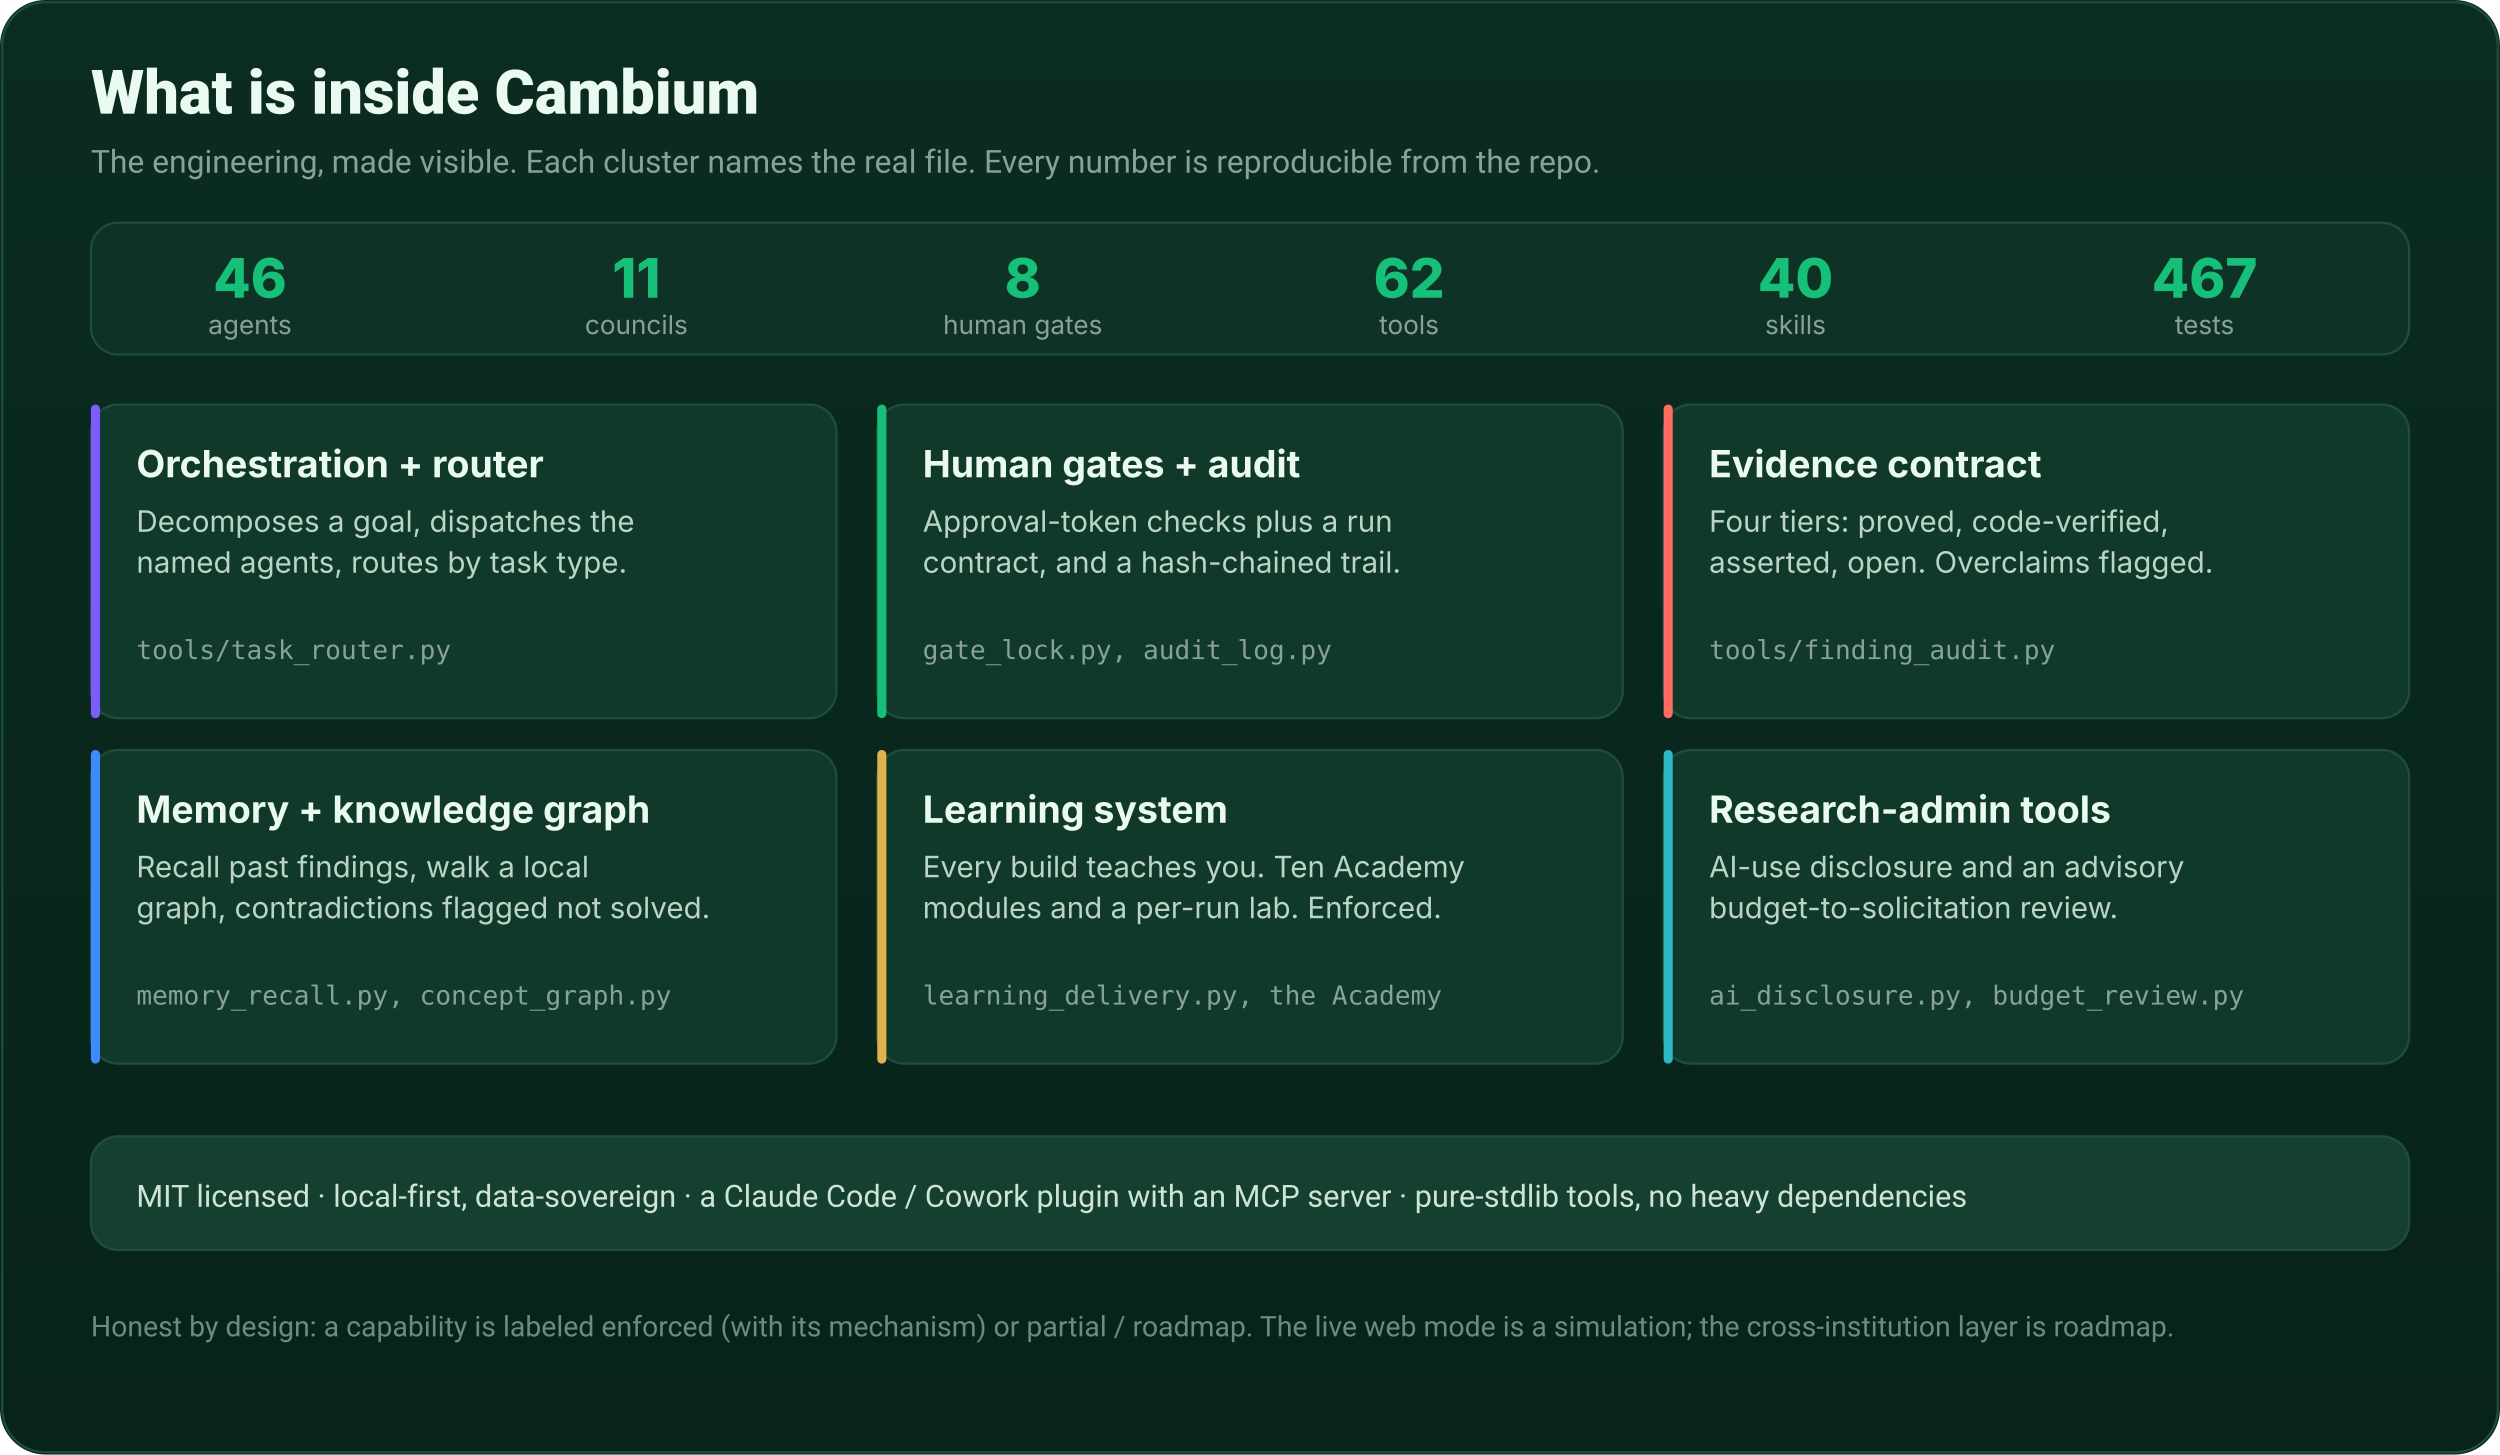
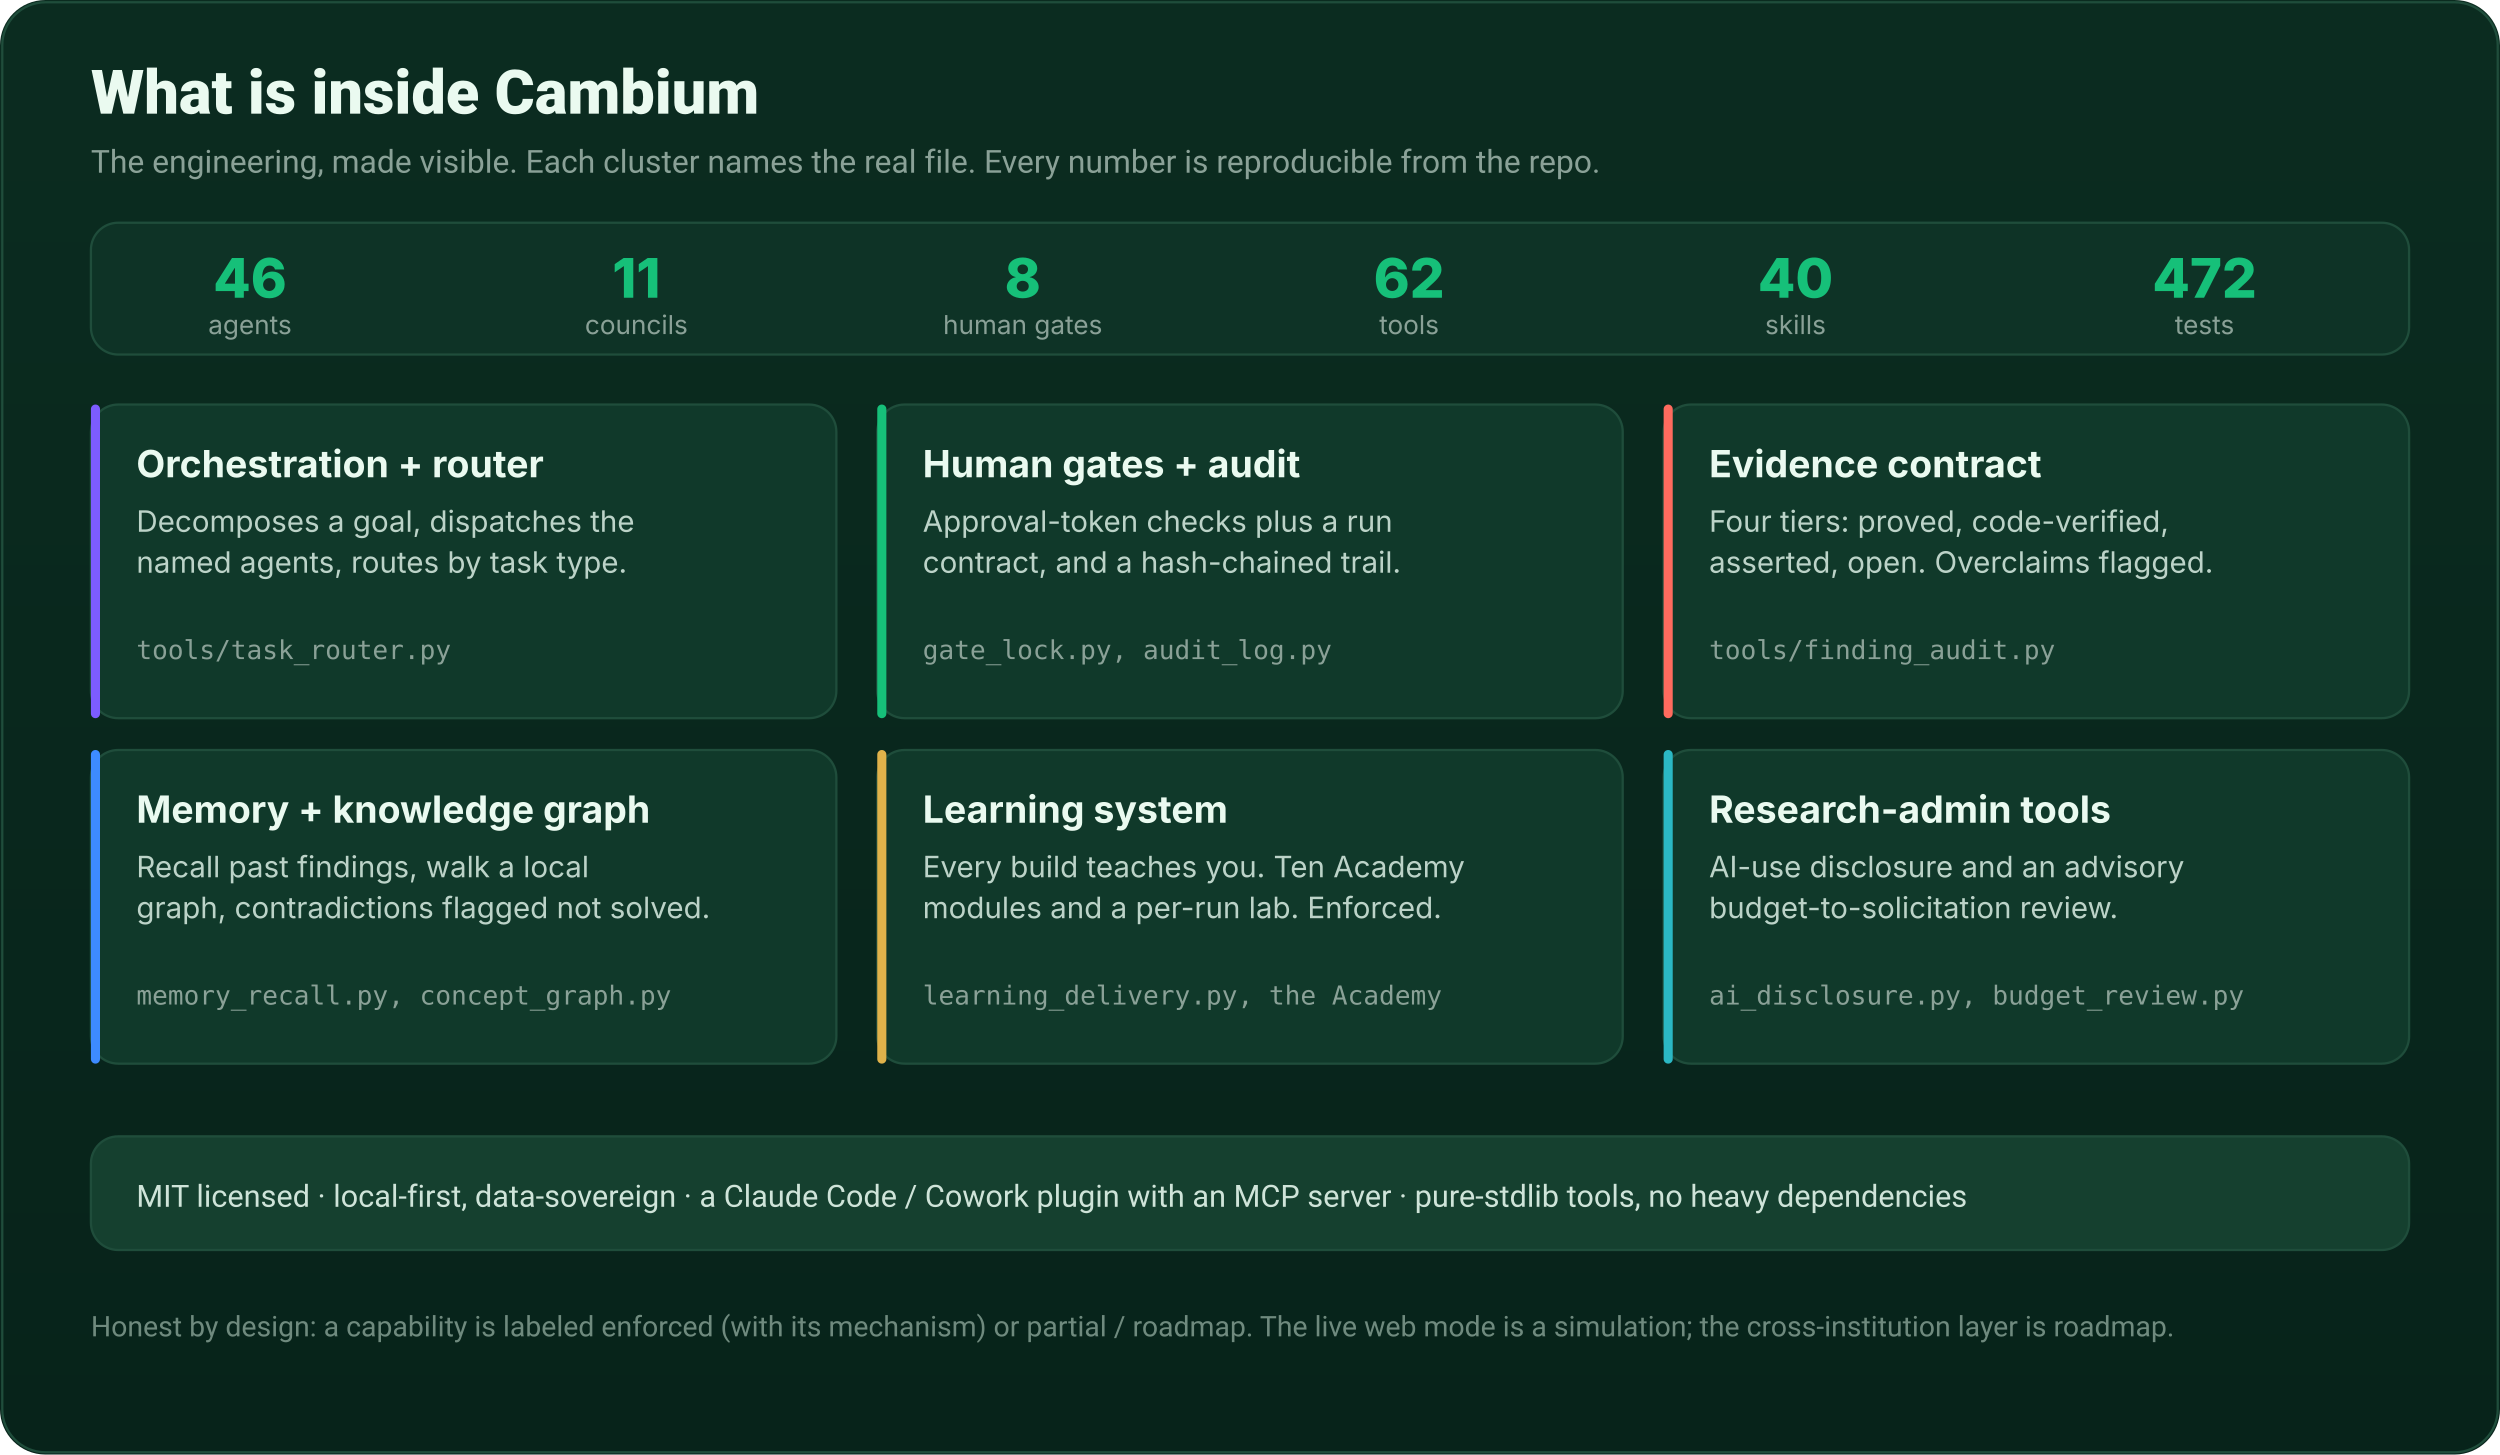
- <svg xmlns="http://www.w3.org/2000/svg" viewBox="0 0 1100 640" font-family="-apple-system,BlinkMacSystemFont,'Segoe UI',Roboto,Helvetica,Arial,sans-serif" role="img" aria-label="What is inside Cambium: capacity band (46 agents, 11 councils, 8 gates, 62 tools, 40 skills, 467 tests) and six engineering clusters: orchestration and router, human gates and audit, the evidence contract, memory and knowledge graph, the learning system, and research-administration tools, each naming its real file.">
+ <svg xmlns="http://www.w3.org/2000/svg" viewBox="0 0 1100 640" font-family="-apple-system,BlinkMacSystemFont,'Segoe UI',Roboto,Helvetica,Arial,sans-serif" role="img" aria-label="What is inside Cambium: capacity band (46 agents, 11 councils, 8 gates, 62 tools, 40 skills, 472 tests) and six engineering clusters: orchestration and router, human gates and audit, the evidence contract, memory and knowledge graph, the learning system, and research-administration tools, each naming its real file.">
  <defs>
    <linearGradient id="cbg" x1="0" y1="0" x2="0" y2="1">
      <stop offset="0%" stop-color="#0b2c20" />
      <stop offset="100%" stop-color="#07231a" />
    </linearGradient>
  </defs>
  <rect width="1100" height="640" rx="20" fill="url(#cbg)" />
  <rect x="1" y="1" width="1098" height="638" rx="19" fill="none" stroke="#1F4D3B" />
  <text x="40" y="50" font-size="27" font-weight="800" fill="#eafaf0">What is inside Cambium</text>
  <text x="40" y="76" font-size="14" fill="#8AA197">The engineering, made visible. Each cluster names the real file. Every number is reproducible from the repo.</text>
  <g transform="translate(40,98)">
    <rect width="1020" height="58" rx="12" fill="#0E3326" stroke="#1F4D3B" />
    <g font-family="-apple-system,Segoe UI,sans-serif">
      <text x="70" y="33" text-anchor="middle" font-size="24" font-weight="800" fill="#16C079">46</text>
      <text x="70" y="49" text-anchor="middle" font-size="11.5" fill="#8AA197">agents</text>
      <text x="240" y="33" text-anchor="middle" font-size="24" font-weight="800" fill="#16C079">11</text>
      <text x="240" y="49" text-anchor="middle" font-size="11.5" fill="#8AA197">councils</text>
      <text x="410" y="33" text-anchor="middle" font-size="24" font-weight="800" fill="#16C079">8</text>
      <text x="410" y="49" text-anchor="middle" font-size="11.5" fill="#8AA197">human gates</text>
      <text x="580" y="33" text-anchor="middle" font-size="24" font-weight="800" fill="#16C079">62</text>
      <text x="580" y="49" text-anchor="middle" font-size="11.5" fill="#8AA197">tools</text>
      <text x="750" y="33" text-anchor="middle" font-size="24" font-weight="800" fill="#16C079">40</text>
      <text x="750" y="49" text-anchor="middle" font-size="11.5" fill="#8AA197">skills</text>
-       <text x="930" y="33" text-anchor="middle" font-size="24" font-weight="800" fill="#16C079">467</text>
+       <text x="930" y="33" text-anchor="middle" font-size="24" font-weight="800" fill="#16C079">472</text>
      <text x="930" y="49" text-anchor="middle" font-size="11.5" fill="#8AA197">tests</text>
    </g>
  </g>
  <g font-family="-apple-system,Segoe UI,sans-serif">
    <g transform="translate(40,178)">
      <rect width="328" height="138" rx="12" fill="#10392a" stroke="#1F4D3B" stroke-left="3" />
      <rect width="4" height="138" rx="2" fill="#7C5CFF" />
      <text x="20" y="32" font-size="16.5" font-weight="700" fill="#eafaf0">Orchestration + router</text>
      <text x="20" y="56" font-size="13" fill="#bcd3c8">Decomposes a goal, dispatches the</text>
      <text x="20" y="74" font-size="13" fill="#bcd3c8">named agents, routes by task type.</text>
      <text x="20" y="112" font-size="11.5" font-family="ui-monospace,monospace" fill="#8AA197">tools/task_router.py</text>
    </g>
    <g transform="translate(386,178)">
      <rect width="328" height="138" rx="12" fill="#10392a" stroke="#1F4D3B" />
      <rect width="4" height="138" rx="2" fill="#16C079" />
      <text x="20" y="32" font-size="16.5" font-weight="700" fill="#eafaf0">Human gates + audit</text>
      <text x="20" y="56" font-size="13" fill="#bcd3c8">Approval-token checks plus a run</text>
      <text x="20" y="74" font-size="13" fill="#bcd3c8">contract, and a hash-chained trail.</text>
      <text x="20" y="112" font-size="11.5" font-family="ui-monospace,monospace" fill="#8AA197">gate_lock.py, audit_log.py</text>
    </g>
    <g transform="translate(732,178)">
      <rect width="328" height="138" rx="12" fill="#10392a" stroke="#1F4D3B" />
      <rect width="4" height="138" rx="2" fill="#FF6B5E" />
      <text x="20" y="32" font-size="16.5" font-weight="700" fill="#eafaf0">Evidence contract</text>
      <text x="20" y="56" font-size="13" fill="#bcd3c8">Four tiers: proved, code-verified,</text>
      <text x="20" y="74" font-size="13" fill="#bcd3c8">asserted, open. Overclaims flagged.</text>
      <text x="20" y="112" font-size="11.5" font-family="ui-monospace,monospace" fill="#8AA197">tools/finding_audit.py</text>
    </g>
    <g transform="translate(40,330)">
      <rect width="328" height="138" rx="12" fill="#10392a" stroke="#1F4D3B" />
      <rect width="4" height="138" rx="2" fill="#3D8BFF" />
      <text x="20" y="32" font-size="16.5" font-weight="700" fill="#eafaf0">Memory + knowledge graph</text>
      <text x="20" y="56" font-size="13" fill="#bcd3c8">Recall past findings, walk a local</text>
      <text x="20" y="74" font-size="13" fill="#bcd3c8">graph, contradictions flagged not solved.</text>
      <text x="20" y="112" font-size="11.5" font-family="ui-monospace,monospace" fill="#8AA197">memory_recall.py, concept_graph.py</text>
    </g>
    <g transform="translate(386,330)">
      <rect width="328" height="138" rx="12" fill="#10392a" stroke="#1F4D3B" />
      <rect width="4" height="138" rx="2" fill="#E0B24A" />
      <text x="20" y="32" font-size="16.5" font-weight="700" fill="#eafaf0">Learning system</text>
      <text x="20" y="56" font-size="13" fill="#bcd3c8">Every build teaches you. Ten Academy</text>
      <text x="20" y="74" font-size="13" fill="#bcd3c8">modules and a per-run lab. Enforced.</text>
      <text x="20" y="112" font-size="11.5" font-family="ui-monospace,monospace" fill="#8AA197">learning_delivery.py, the Academy</text>
    </g>
    <g transform="translate(732,330)">
      <rect width="328" height="138" rx="12" fill="#10392a" stroke="#1F4D3B" />
      <rect width="4" height="138" rx="2" fill="#2BB8C4" />
      <text x="20" y="32" font-size="16.5" font-weight="700" fill="#eafaf0">Research-admin tools</text>
      <text x="20" y="56" font-size="13" fill="#bcd3c8">AI-use disclosure and an advisory</text>
      <text x="20" y="74" font-size="13" fill="#bcd3c8">budget-to-solicitation review.</text>
      <text x="20" y="112" font-size="11.5" font-family="ui-monospace,monospace" fill="#8AA197">ai_disclosure.py, budget_review.py</text>
    </g>
  </g>
  <rect x="40" y="500" width="1020" height="50" rx="12" fill="#15402F" stroke="#1F4D3B" />
  <text x="60" y="531" font-size="13.5" fill="#cfe4d9">MIT licensed  ·  local-first, data-sovereign  ·  a Claude Code / Cowork plugin with an MCP server  ·  pure-stdlib tools, no heavy dependencies</text>
  <text x="40" y="588" font-size="12.5" fill="#6f8a7e">Honest by design: a capability is labeled enforced (with its mechanism) or partial / roadmap. The live web mode is a simulation; the cross-institution layer is roadmap.</text>
</svg>
